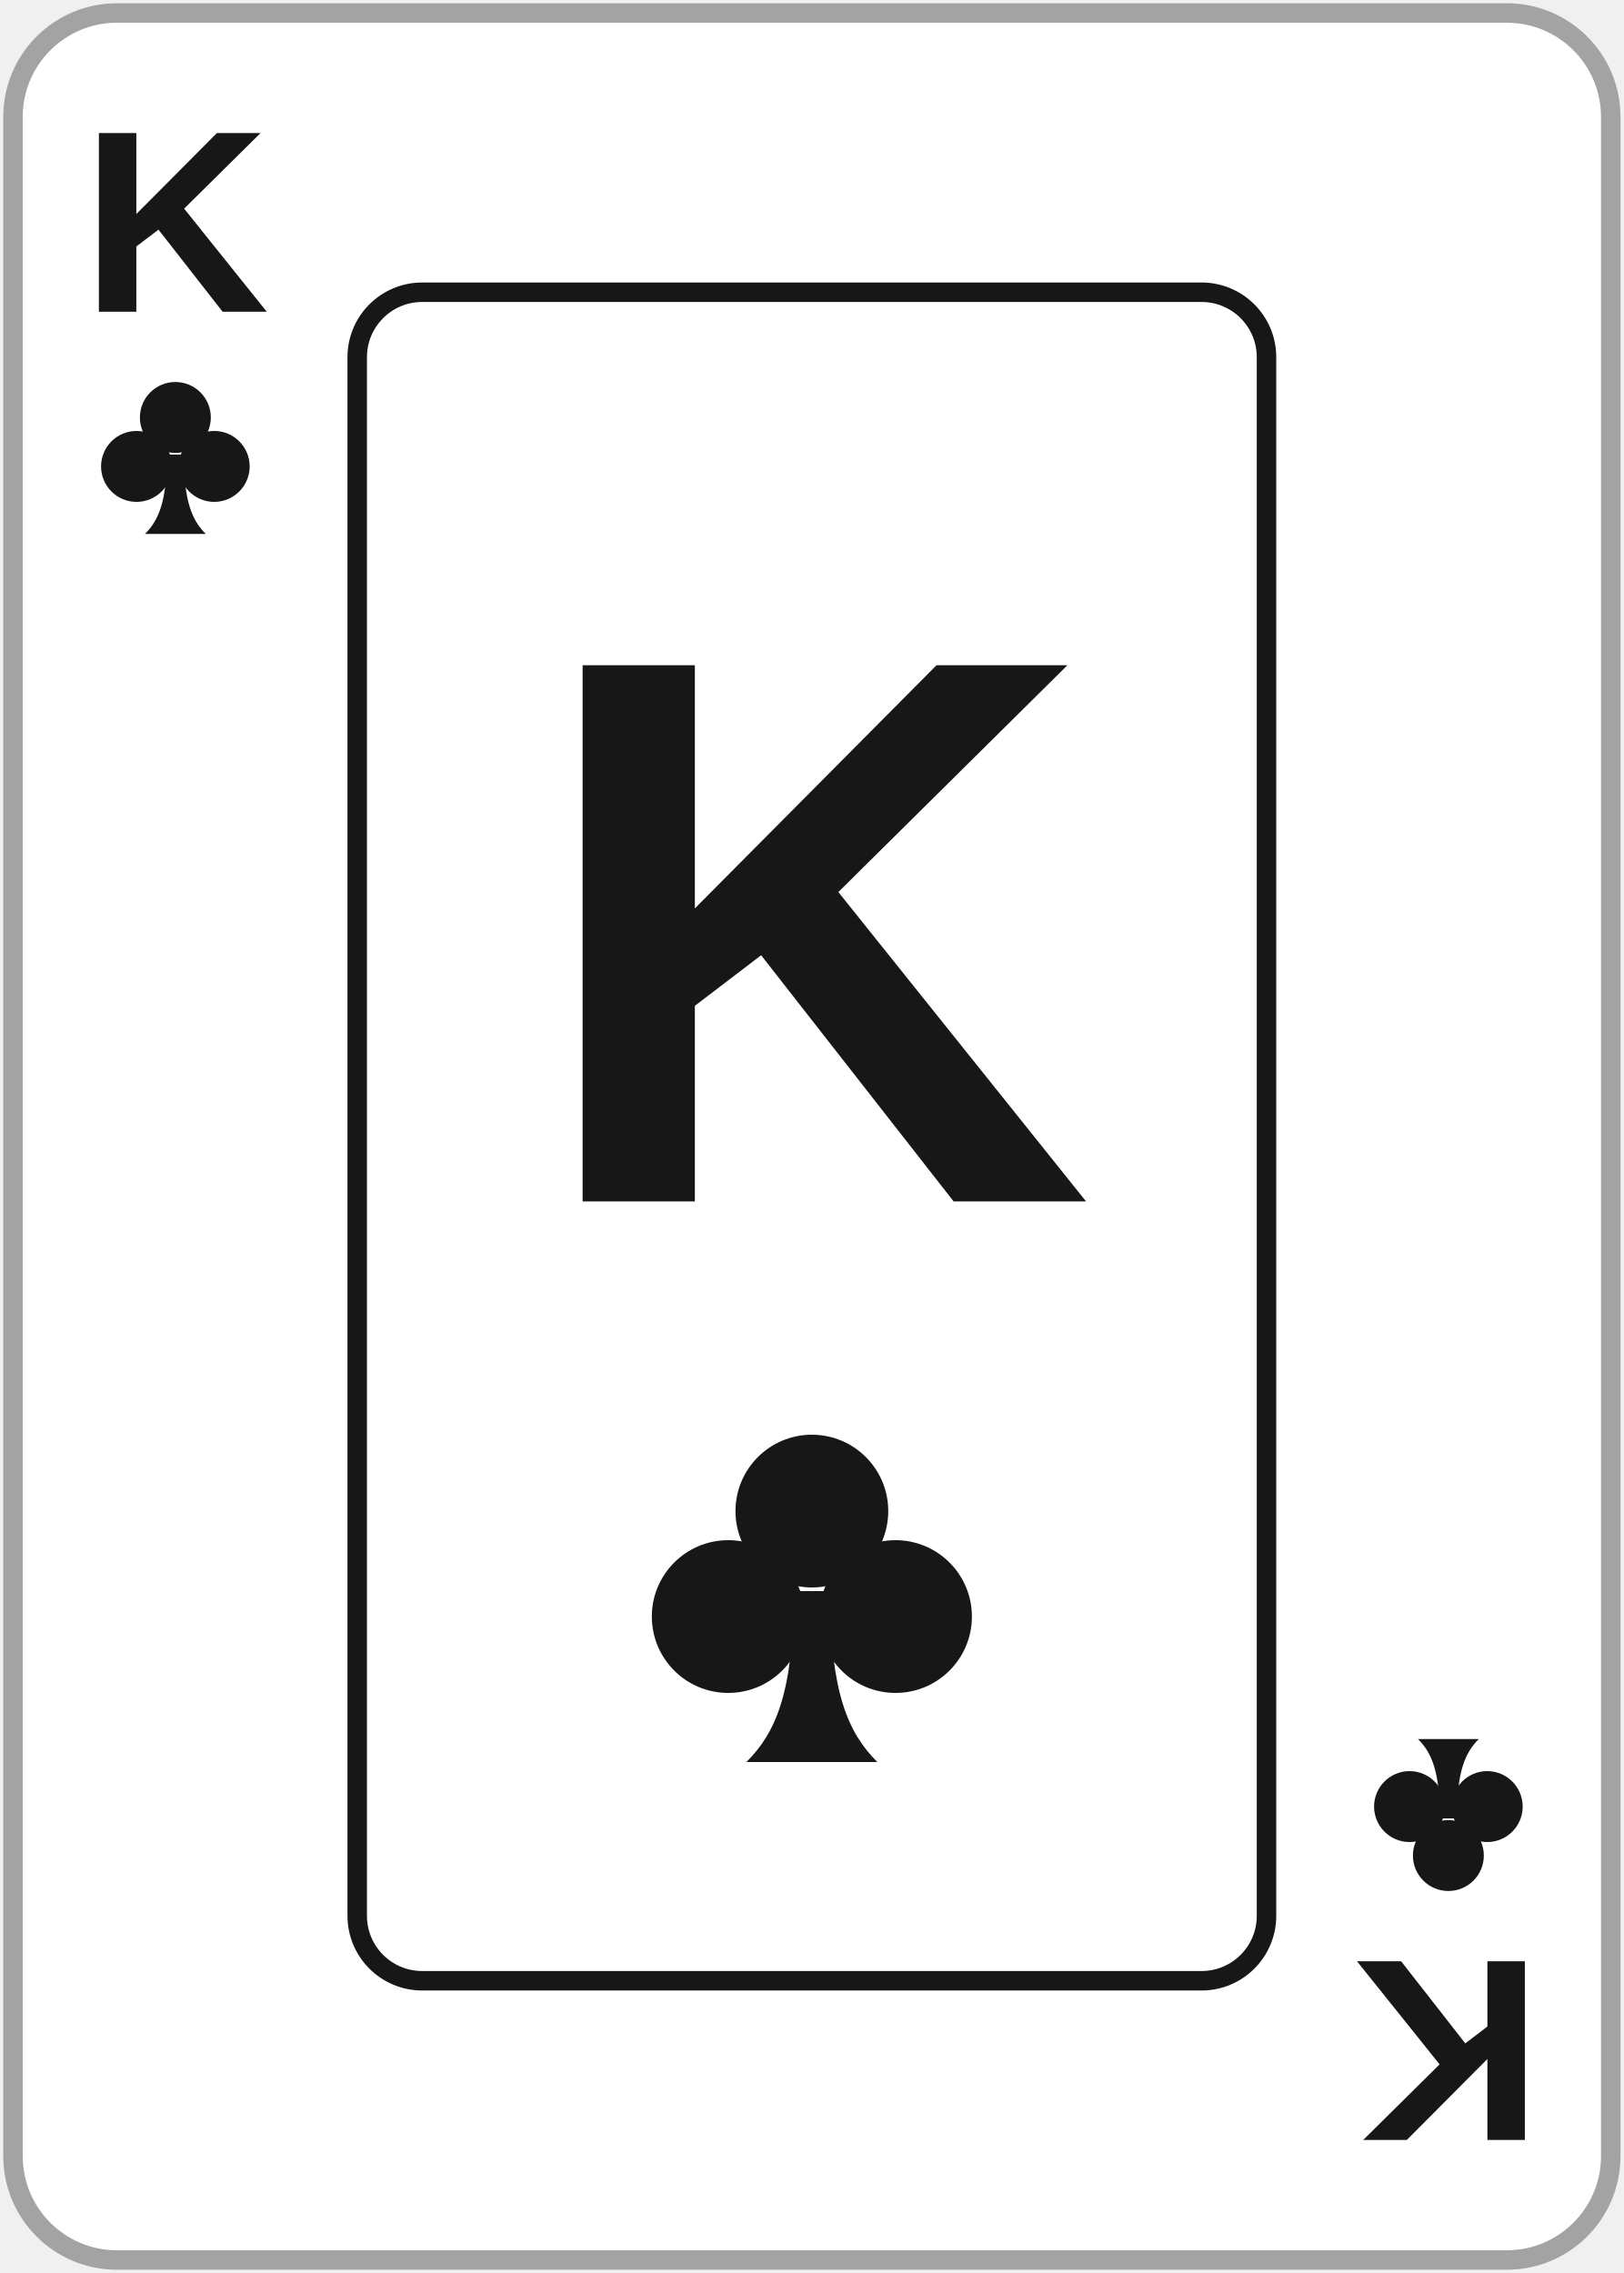
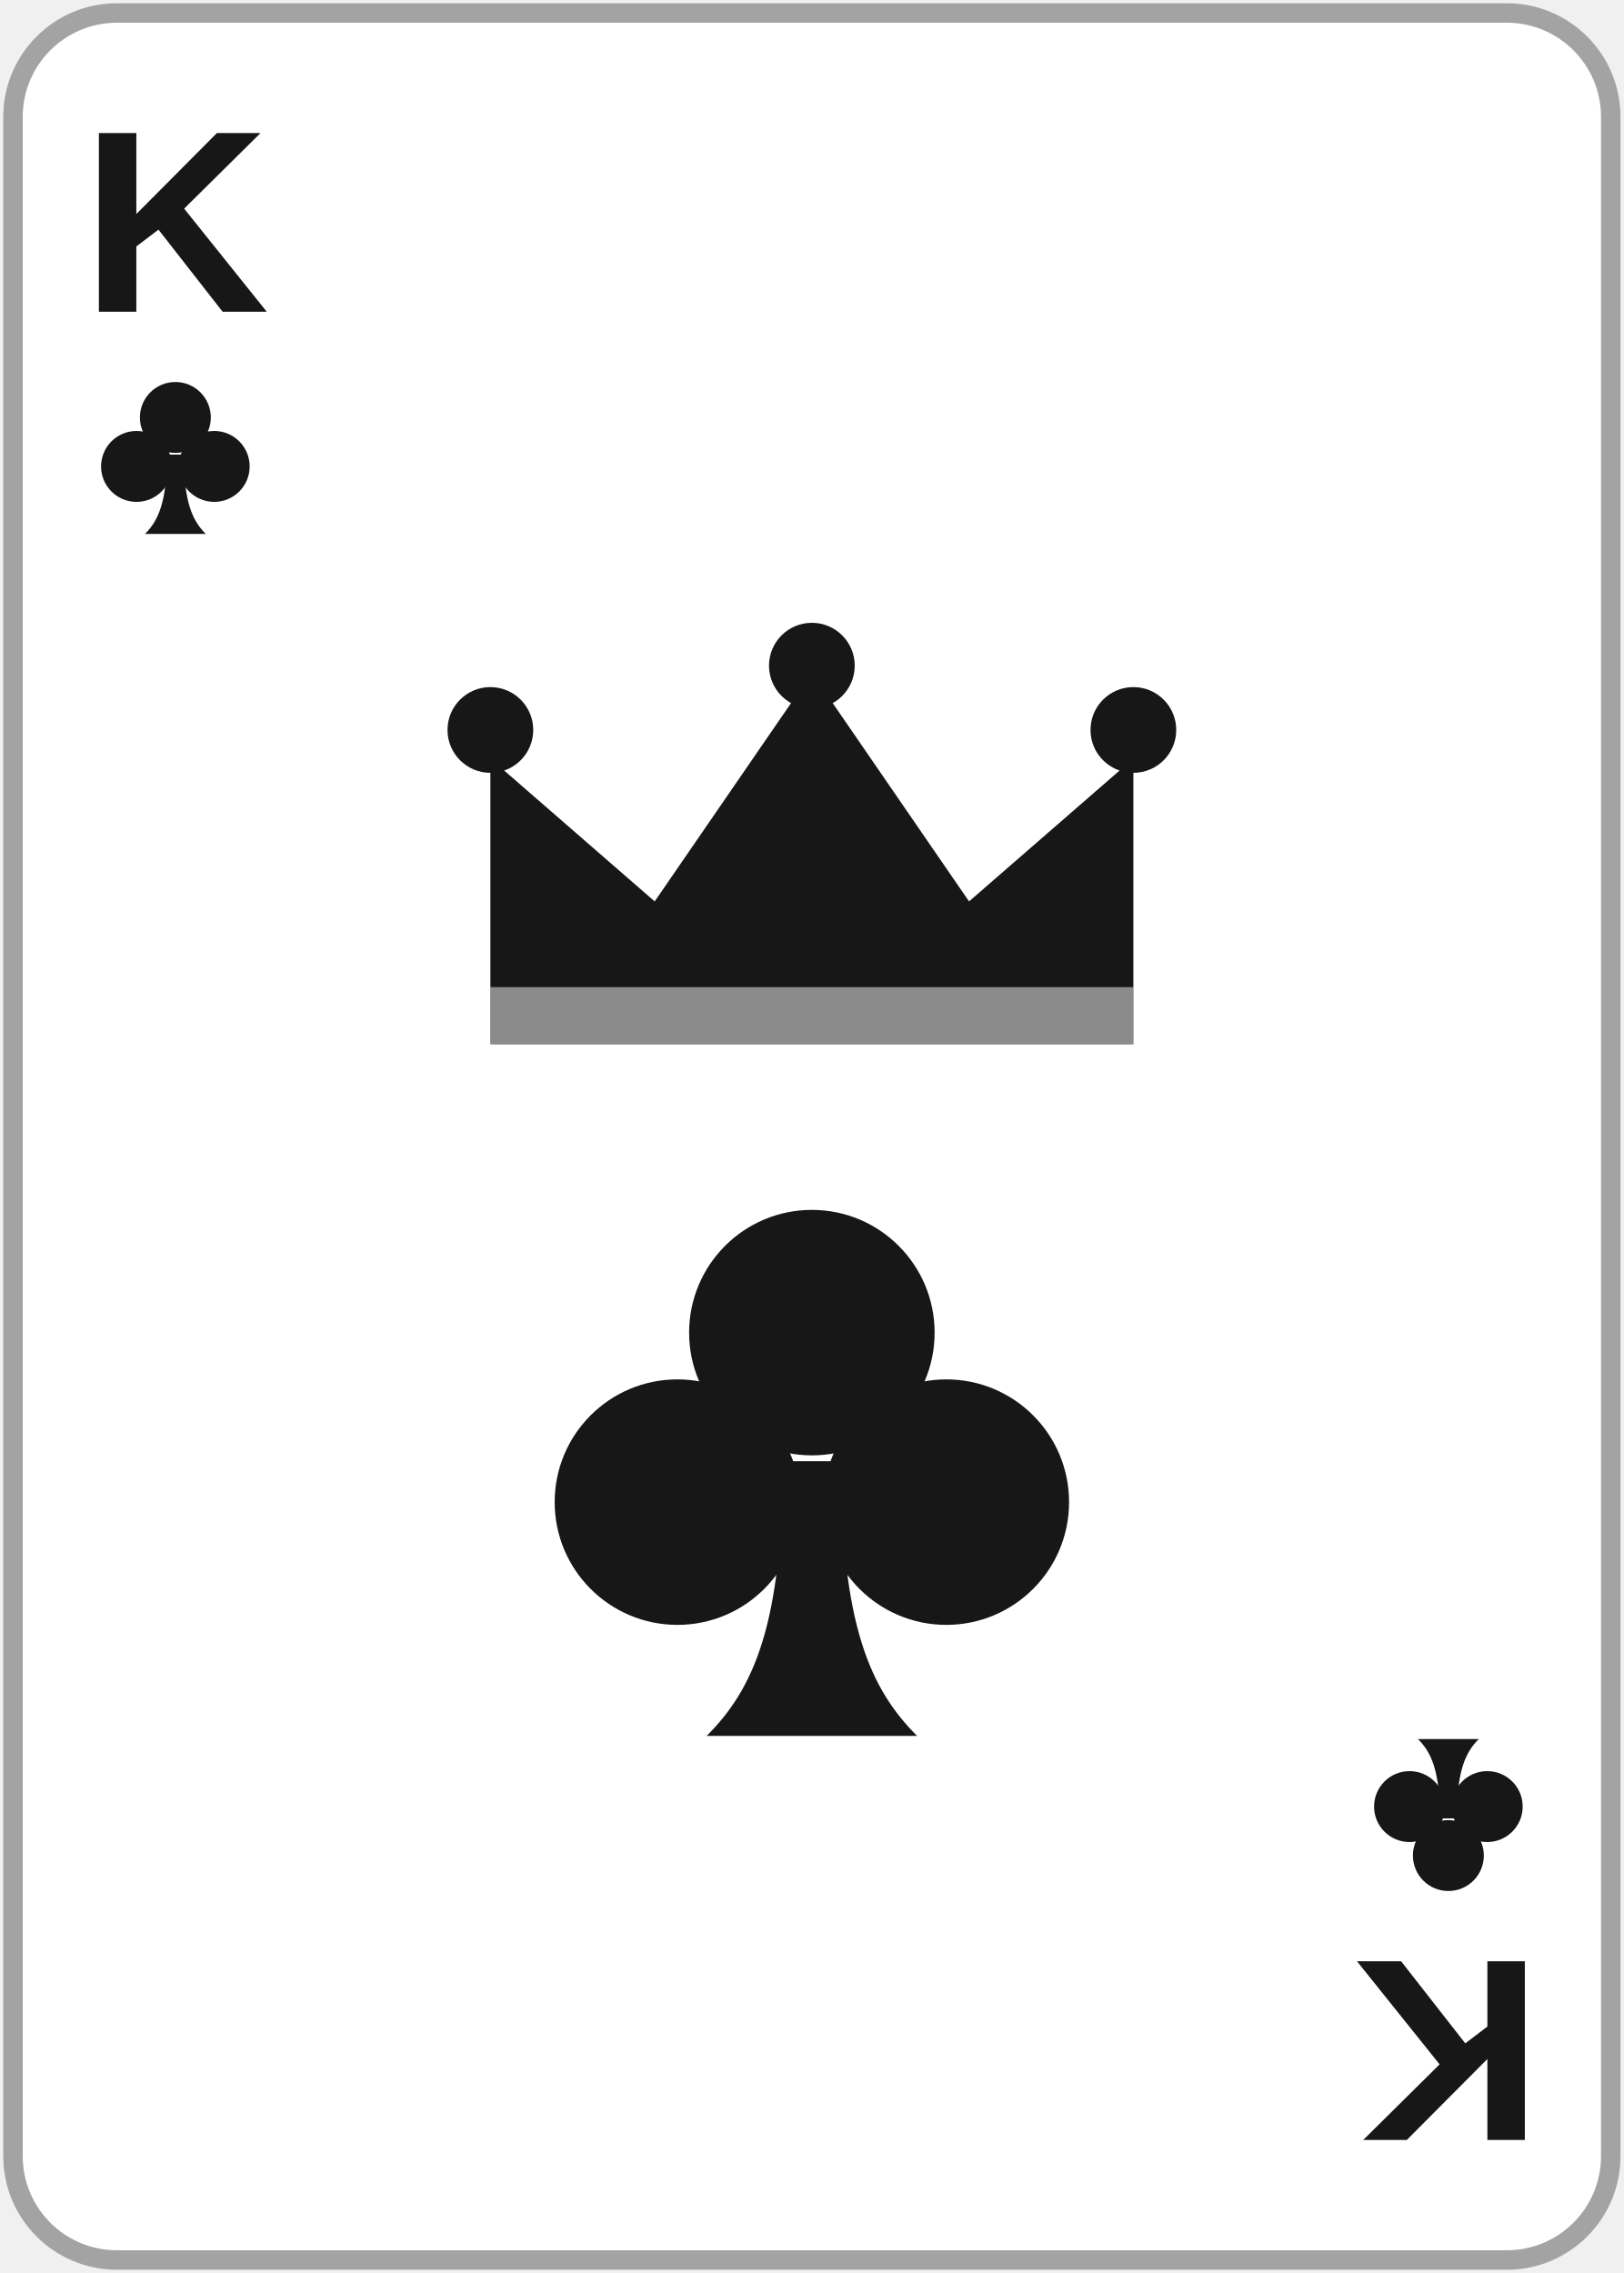
<svg xmlns="http://www.w3.org/2000/svg" viewBox="0 0 250 350" role="img">
  <rect x="2" y="2" width="246" height="346" rx="16" fill="#ffffff" stroke="#a3a3a3" stroke-width="3" />
  <g fill="#171717" color="#171717" font-family="Arial, Helvetica, sans-serif">
    <text x="27" y="48" font-size="40" font-weight="700" text-anchor="middle">K</text>
    <g transform="translate(14 57) scale(0.26)">
      <circle cx="50" cy="28" r="21" />
      <circle cx="27" cy="57" r="21" />
      <circle cx="73" cy="57" r="21" />
      <path d="M45 50 C45 78 40 89 32 97 L68 97 C60 89 55 78 55 50 Z" />
    </g>
    <g transform="rotate(180 125 175)">
      <text x="27" y="48" font-size="40" font-weight="700" text-anchor="middle">K</text>
      <g transform="translate(14 57) scale(0.26)">
        <circle cx="50" cy="28" r="21" />
        <circle cx="27" cy="57" r="21" />
        <circle cx="73" cy="57" r="21" />
        <path d="M45 50 C45 78 40 89 32 97 L68 97 C60 89 55 78 55 50 Z" />
      </g>
    </g>
-     <rect x="55" y="45" width="140" height="260" rx="10" fill="none" stroke="currentColor" stroke-width="3" />
-     <text x="125" y="185" font-size="120" font-weight="700" text-anchor="middle">K</text>
-     <g transform="translate(97 217) scale(0.56)">
+     <g transform="translate(70 97) scale(1.1)">
+       <path d="M5 58 L5 18 L28 38 L50 6 L72 38 L95 18 L95 58 Z" />
+       <circle cx="5" cy="14" r="6" />
+       <circle cx="50" cy="5" r="6" />
+       <circle cx="95" cy="14" r="6" />
+       <rect x="5" y="50" width="90" height="8" fill="#ffffff" opacity="0.5" />
+     </g>
+     <g transform="translate(80 180) scale(0.9)">
      <circle cx="50" cy="28" r="21" />
      <circle cx="27" cy="57" r="21" />
      <circle cx="73" cy="57" r="21" />
      <path d="M45 50 C45 78 40 89 32 97 L68 97 C60 89 55 78 55 50 Z" />
    </g>
  </g>
</svg>
